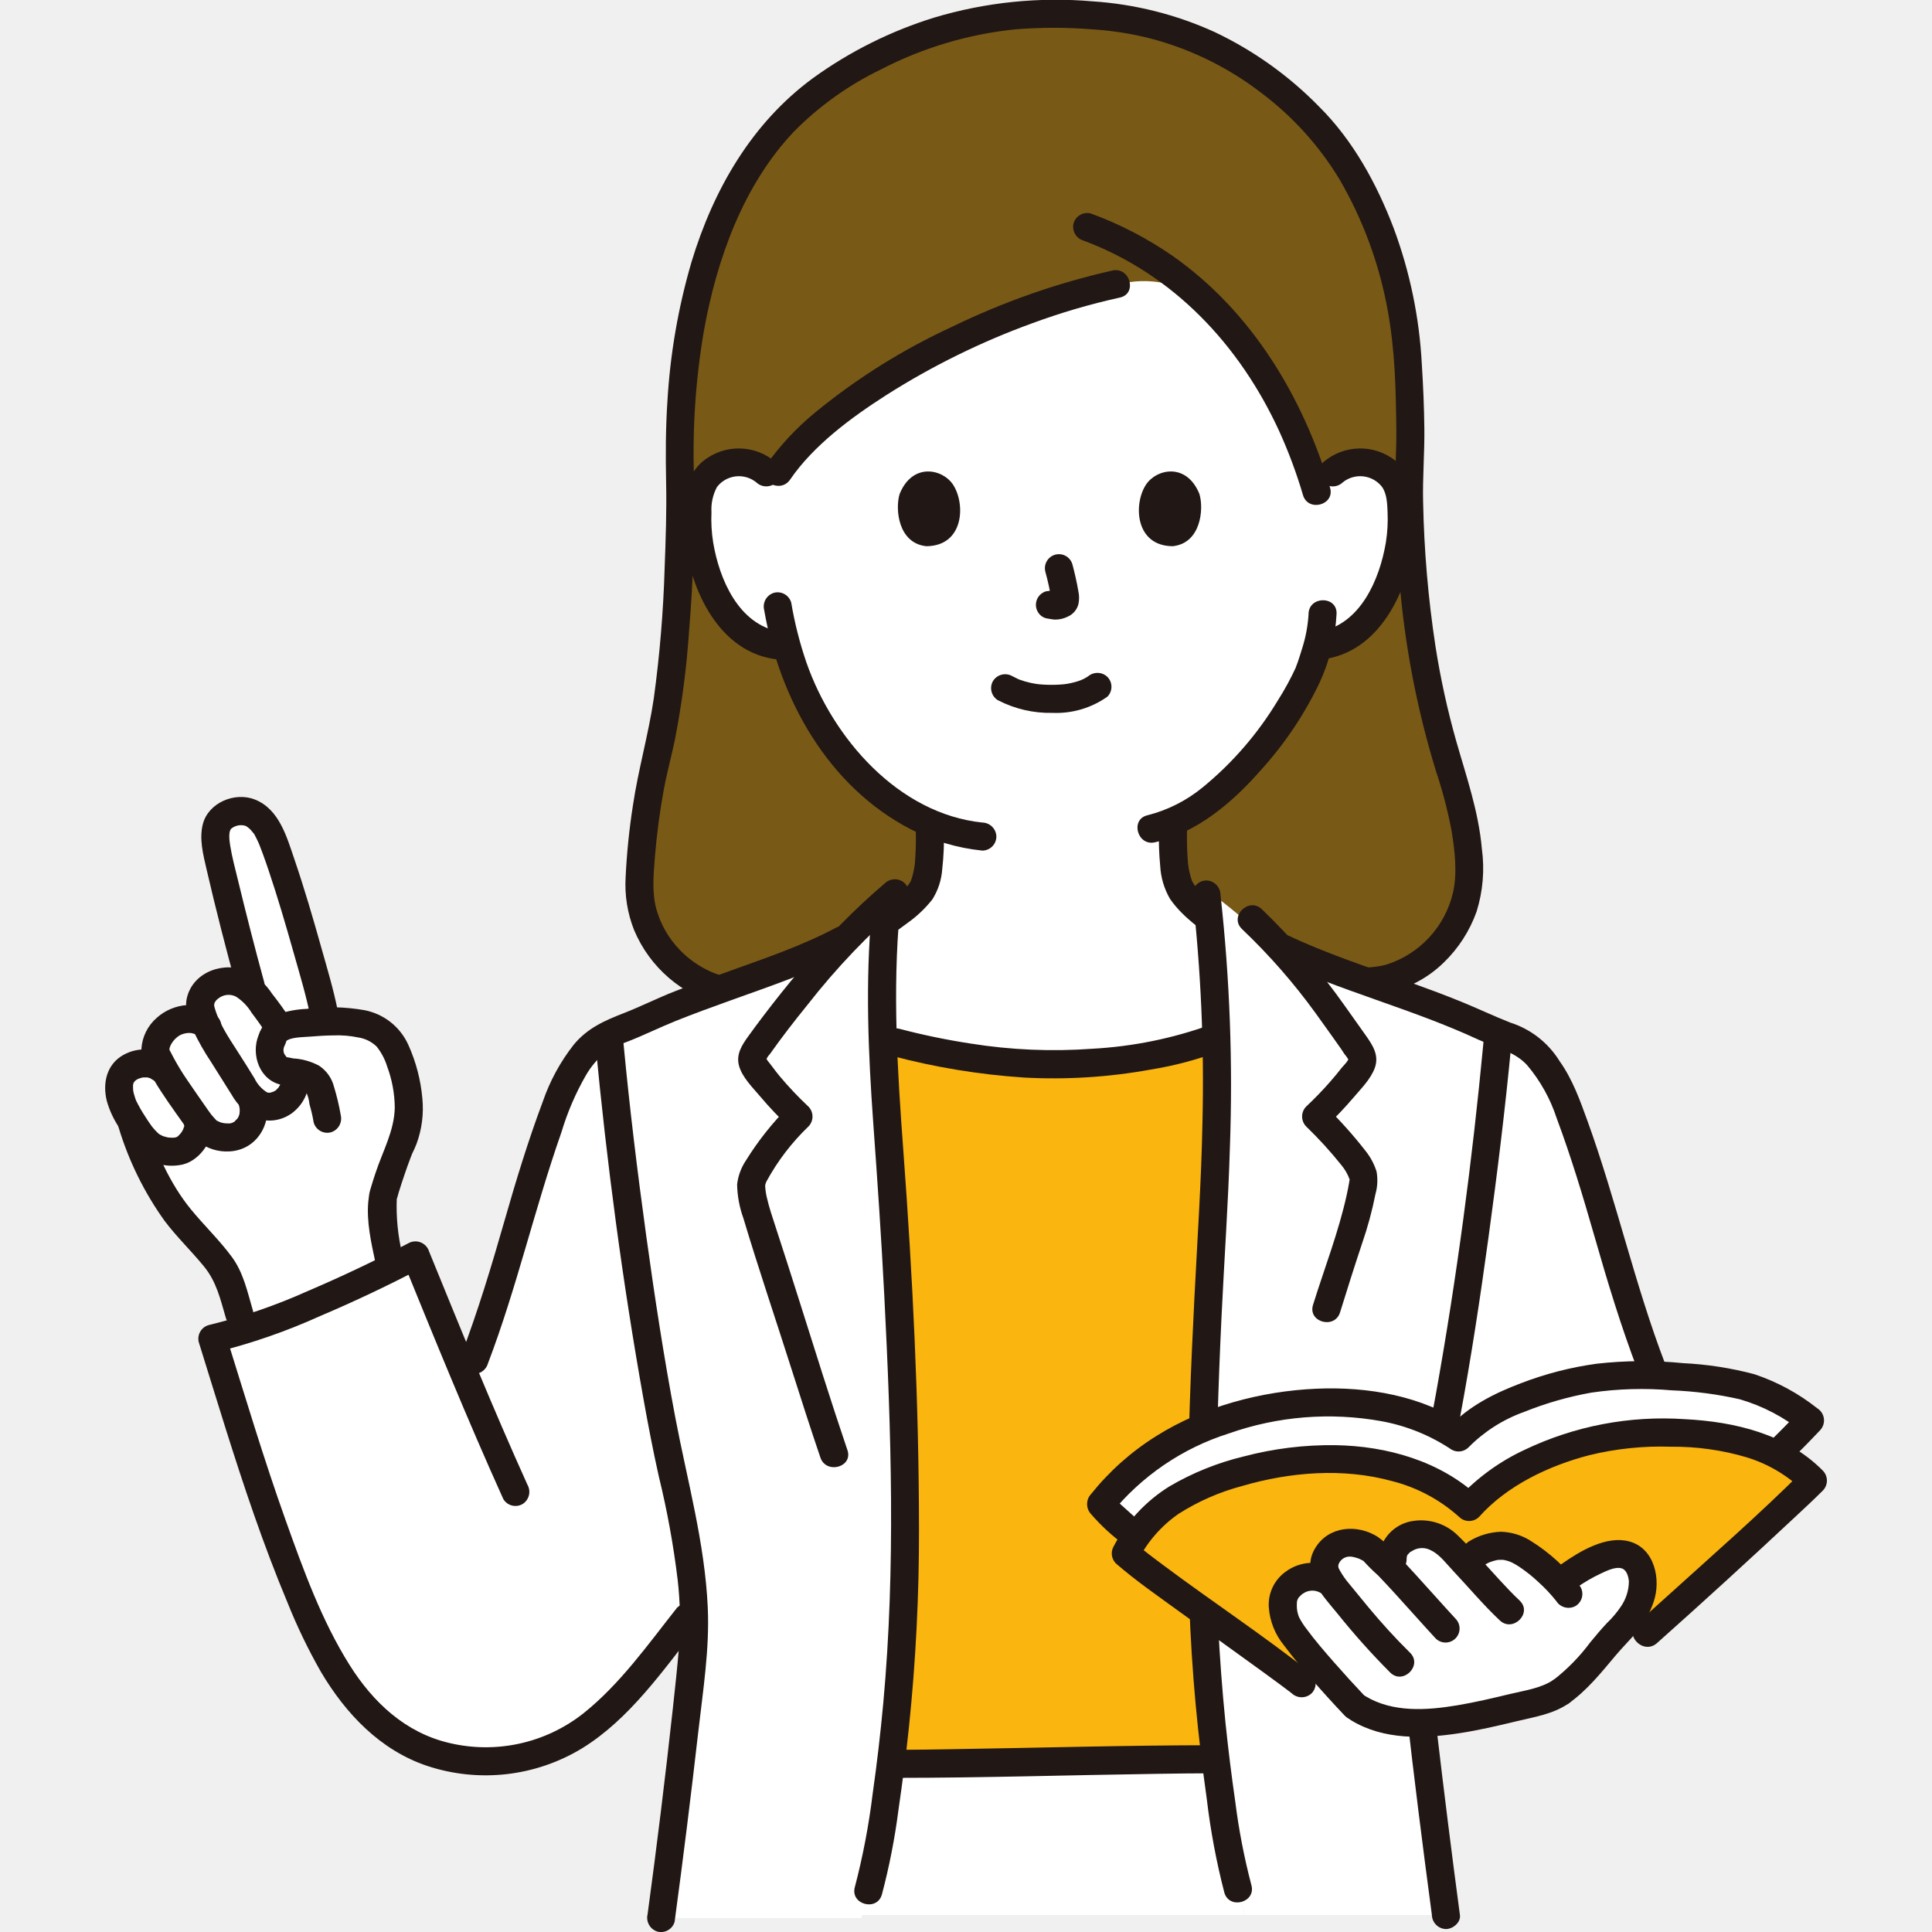
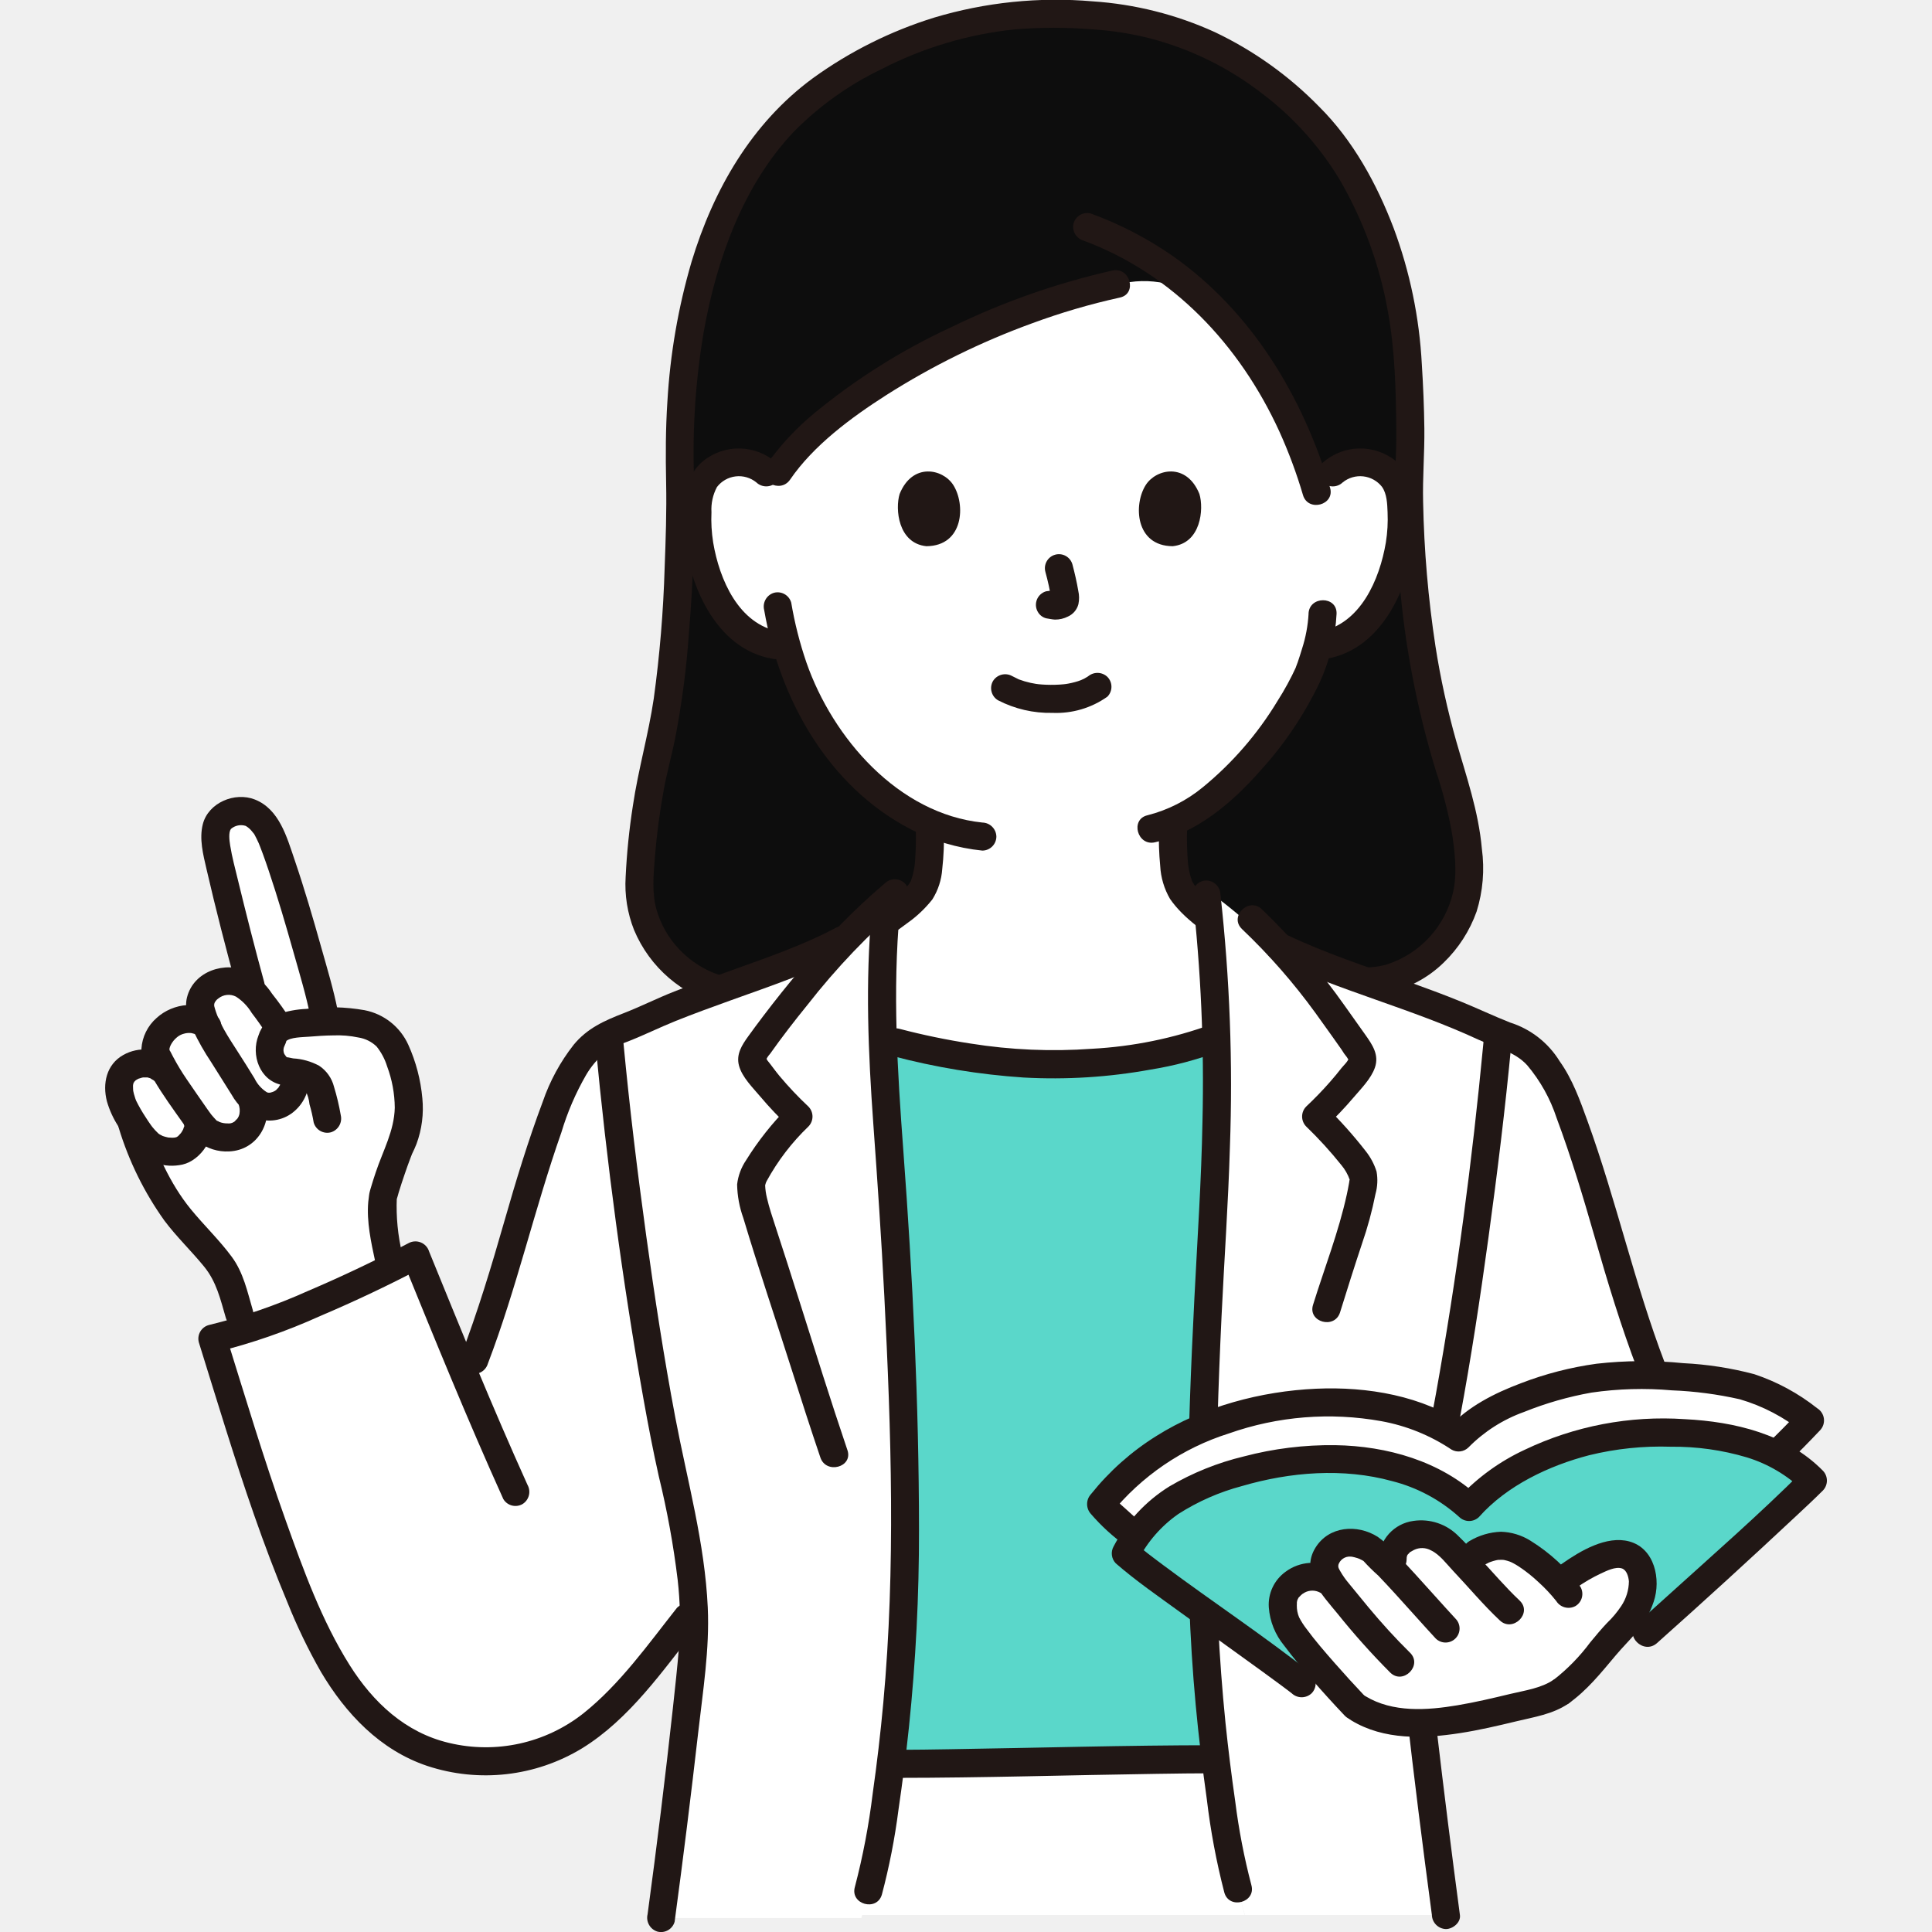
<svg xmlns="http://www.w3.org/2000/svg" width="800px" height="800px" viewBox="-18 0 330.673 330.673" fill="#000000">
  <g id="SVGRepo_bgCarrier" stroke-width="0" />
  <g id="SVGRepo_tracerCarrier" stroke-linecap="round" stroke-linejoin="round" />
  <g id="SVGRepo_iconCarrier">
    <defs>
-       <style>.a{fill:#ffffff;}.b{fill:#fbb50f;}.c{fill:#795916;}.d{fill:#211715;}.e{fill:#fbb50f;}</style>
+       <style>.a{fill:#ffffff;}.b{fill:#5AD7CA;}.c{fill:#0d0d0d;}.d{fill:#211715;}.e{fill:#5AD7CA;}</style>
    </defs>
    <path class="a" d="M37.116,171.962c-1.664-6.835-7.615-27.99-9.737-30.7-1.451-1.851-3.169-3.277-6.355-1.918-2.731,1.166-2.288,4.318-1.772,6.925.569,2.869,3.952,16.41,5.923,23.45a5.4,5.4,0,0,0-6.133-1.4c-2.166.989-3,2.836-2.759,4.17l.465,2.553a5.237,5.237,0,0,0-5.067.024c-1.872,1-3.757,3.684-2.835,5.619l1.236,2.594-.386-.317c-2.376-1.955-6.5-.751-7.174,1.854-.515,2,.354,4.361,1.467,6.19.133.217.274.45.424.693.138.428.217.67.217.67,1.509,4.674,4.448,11.817,8.851,16.907,2.043,2.359,4.4,4.7,6.256,7.232,2.393,3.269,2.465,7.006,4.167,11.074a192.018,192.018,0,0,0,25.005-10.58l-.372-1.719c-.706-3.255-1.483-7.486-1.022-10.244a69.771,69.771,0,0,1,3.11-9.122,16.888,16.888,0,0,0,1.3-7.63c-.326-2.965-1.094-7.206-3.3-10.3a5.976,5.976,0,0,0-1.609-1.519,1.473,1.473,0,0,0-.226-.136,8.273,8.273,0,0,0-1.836-.823q-.38-.121-.786-.217c-.136-.036-.271-.063-.407-.09a3.335,3.335,0,0,0-.389-.081c-.2-.046-.4-.073-.6-.1l-.389-.054c-.027,0-.063-.009-.1-.009a29.164,29.164,0,0,0-4.556-.118l-.248-1.265C37.413,173.218,37.287,172.666,37.116,171.962Z" />
    <path class="a" d="M191.684,312.861c-.572-3.729-1.126-7.627-1.629-11.753h-.232c-10.074,0-46.223.784-54.223.784l-1.148-.039c-.674,5.387-1.433,10.387-2.2,15.131-.423,2.028-.952,4.286-1.622,6.632l-1.2,4.15h65.592c-.63-2.441-1.156-4.484-1.156-4.484-.635-2.222-1.129-4.357-1.535-6.3Q192.007,314.955,191.684,312.861Z" />
    <path class="b" d="M143.478,301.808c-3.481.051-6.257.083-7.878.083l-1.157.026a314.354,314.354,0,0,0,2.448-39.864c0-21.785-1.27-43.182-1.817-52.513-.649-11.207-1.677-21.3-2.027-31.648l2.3.519a115.013,115.013,0,0,0,26.247,3.771c8.37.021,20.279-1.3,28.455-4.554l.135-.046c.257,10.642-.046,21.3-.653,31.958-.547,9.331-1.817,30.728-1.817,52.513a315.644,315.644,0,0,0,2.341,39.049l-.228.005C181.79,301.107,157.177,301.606,143.478,301.808Z" />
    <path class="c" d="M209.038,166.777c13.516,5.212,24.482-6.9,24.4-17.073a53.074,53.074,0,0,0-2.92-17.022c-2.405-7.486-7.064-22.695-7.4-49.868.669-7.649-.026-18.7-.329-22.945-1.048-14.721-7.63-31.161-17.1-40.3A57.919,57.919,0,0,0,185.246,6.137C178.662,3.6,172.54,2.38,160.987,2.38c-18.941,0-35.8,9.758-43.282,16.92C105.294,31.182,97.421,52.886,98.414,82.814c0,21.81-1.658,37.541-3.986,46.48a112.018,112.018,0,0,0-2.993,22.525c-.085,10.17,10.162,21.324,25.273,17.877Z" />
    <path class="a" d="M138.452,153.909a7.1,7.1,0,0,0,1.643-2.166c1.266-3.141,1.037-7.406,1.046-10.9A41.517,41.517,0,0,1,126.031,129a49.161,49.161,0,0,1-9.368-18.285l-1.847-.285a12.166,12.166,0,0,1-5.663-2.553,18.367,18.367,0,0,1-4.751-6.234,28.91,28.91,0,0,1-2.947-15.321,9.637,9.637,0,0,1,1.01-3.88,6.819,6.819,0,0,1,4.905-3.261,6.89,6.89,0,0,1,6.915,3.1c7.7-13.317,35.555-28.679,58.761-33.663,0,0,.873-.132,2.3-.333A17.247,17.247,0,0,1,190.222,53.4c8.62,9.031,13.872,20.065,16.938,30.139,1.707-1.545,2.951-2.668,2.951-2.668a7.222,7.222,0,0,1,5.781-1.691A6.819,6.819,0,0,1,220.8,82.44a9.637,9.637,0,0,1,1.01,3.88,28.91,28.91,0,0,1-2.947,15.321,18.379,18.379,0,0,1-4.751,6.234,12.165,12.165,0,0,1-5.664,2.553l-.97.151c-.464,1.739-.986,3.2-1.243,3.982-1.694,4.6-11.394,20.833-23.463,26.064.014,3.53-.242,7.923,1.056,11.118.87,2.15,4.95,5.34,9.24,8.24,0,0,7.387,5.131,6.165,9.687-1.327,4.947-9.185,7.958-9.185,7.958-8.176,3.252-20.085,4.575-28.455,4.554a115.013,115.013,0,0,1-26.247-3.771s-9.493-2.9-10.669-7.186c-1.889-6.888,5.741-11.452,5.741-11.452A50.276,50.276,0,0,0,138.452,153.909Z" />
    <path class="d" d="M211.808,82.567a4.741,4.741,0,0,1,6.723.751c.856,1.206.905,2.926.96,4.348a25.489,25.489,0,0,1-.293,5.185c-1.064,6.324-4.352,14.037-11.391,15.263a2.42,2.42,0,0,0-1.676,2.952,2.455,2.455,0,0,0,2.952,1.677c9.7-1.69,14.337-12.729,15.116-21.485.374-4.209.254-9.45-3.3-12.354a9.684,9.684,0,0,0-12.484.269,2.42,2.42,0,0,0,0,3.394,2.45,2.45,0,0,0,3.394,0Z" />
    <path class="d" d="M205.971,105.05a24,24,0,0,1-1.123,6c-.228.768-.479,1.529-.734,2.288-.084.25-.549,1.415-.242.727a48.236,48.236,0,0,1-3.22,5.913A57.613,57.613,0,0,1,187.9,134.717a24.3,24.3,0,0,1-9.5,4.82c-3.008.694-1.735,5.323,1.276,4.628,7.226-1.667,13.287-6.841,18.067-12.287a62.164,62.164,0,0,0,10.119-15.05,32.049,32.049,0,0,0,2.9-11.778c.106-3.09-4.695-3.086-4.8,0Z" />
    <path class="d" d="M114.848,79.173a9.685,9.685,0,0,0-12.485-.269c-3.554,2.9-3.675,8.144-3.3,12.354.779,8.758,5.413,19.8,15.115,21.485a2.47,2.47,0,0,0,2.953-1.677,2.421,2.421,0,0,0-1.677-2.952c-7.035-1.225-10.331-8.939-11.39-15.263a25.557,25.557,0,0,1-.293-5.185,8.132,8.132,0,0,1,.943-4.311,4.729,4.729,0,0,1,6.74-.788,2.464,2.464,0,0,0,3.394,0,2.421,2.421,0,0,0,0-3.394Z" />
    <path class="d" d="M112.793,104.416c2.643,15.236,10.922,30.169,25.051,37.5a34.142,34.142,0,0,0,12.292,3.668,2.415,2.415,0,0,0,2.4-2.4,2.454,2.454,0,0,0-2.4-2.4c-14.387-1.5-25.6-14.44-30.115-27.4a64.709,64.709,0,0,1-2.6-10.248,2.42,2.42,0,0,0-2.953-1.676,2.455,2.455,0,0,0-1.676,2.952Z" />
    <path class="d" d="M116.07,167.382c-6.412,1.412-13.156-.018-17.769-4.854a16.326,16.326,0,0,1-3.982-7.012c-.736-2.736-.477-5.761-.233-8.795a115.335,115.335,0,0,1,1.524-11.564c.52-2.832,1.288-5.6,1.874-8.416a148.336,148.336,0,0,0,2.455-18.759,255.675,255.675,0,0,0,.842-26.315A123.675,123.675,0,0,1,102.463,56.7c2.213-12.362,6.762-25.046,15.435-34.19A53.791,53.791,0,0,1,132.845,11.85a64.174,64.174,0,0,1,22.876-6.823,81.967,81.967,0,0,1,13.295,0,53.853,53.853,0,0,1,9.719,1.513,53.222,53.222,0,0,1,19.245,9.435,52.549,52.549,0,0,1,13.264,14.689,68.912,68.912,0,0,1,8.29,22.576c1.237,6.7,1.39,13.711,1.454,20.511.038,3.993-.318,7.973-.221,11.959.108,4.451.341,8.9.726,13.335a153.4,153.4,0,0,0,6.273,32.909,77.067,77.067,0,0,1,2.633,10c.6,3.474,1.059,7.538.295,10.8a16.977,16.977,0,0,1-11.421,12.35,15.208,15.208,0,0,1-9.6-.642,2.419,2.419,0,0,0-2.952,1.676,2.452,2.452,0,0,0,1.676,2.952,19.692,19.692,0,0,0,20.693-4.327,22.769,22.769,0,0,0,5.639-8.746,24.852,24.852,0,0,0,.9-10.754c-.567-6.4-2.648-12.319-4.394-18.441a137.659,137.659,0,0,1-3.541-16.176,187.707,187.707,0,0,1-2.119-24.7c-.107-4.2.26-8.386.211-12.589-.043-3.681-.2-7.36-.434-11.033a78.487,78.487,0,0,0-4.816-23.269c-2.9-7.61-6.957-15.04-12.781-20.821A62.38,62.38,0,0,0,189.932,5.5,60.009,60.009,0,0,0,169.016.23,72.641,72.641,0,0,0,141.85,3.023a71.49,71.49,0,0,0-20.7,10.345c-10.51,7.705-17.051,19.114-20.786,31.44a106.954,106.954,0,0,0-4.137,23.944c-.306,4.61-.309,9.214-.216,13.832.1,4.853-.067,9.731-.252,14.581a209.877,209.877,0,0,1-1.862,22.389c-.914,6.179-2.661,12.173-3.576,18.352a114.176,114.176,0,0,0-1.238,12.169,21.1,21.1,0,0,0,1.444,9.108,22.045,22.045,0,0,0,14.966,12.859,25.993,25.993,0,0,0,11.857-.032c3.015-.664,1.739-5.292-1.276-4.628Z" />
    <path class="d" d="M172.408,46.3a126.6,126.6,0,0,0-27.469,9.637,108.71,108.71,0,0,0-23.377,14.628,45.906,45.906,0,0,0-8.471,9.093c-1.748,2.556,2.41,4.96,4.145,2.422,3.982-5.824,10.407-10.594,16.475-14.47a128.2,128.2,0,0,1,24.9-12.261,114.521,114.521,0,0,1,15.069-4.421c3.018-.654,1.741-5.283-1.276-4.628Z" />
    <path class="d" d="M167.429,41.172c15.385,5.727,26.759,17.9,33.519,32.63a83.721,83.721,0,0,1,4.068,10.94c.883,2.952,5.517,1.694,4.628-1.276-4.669-15.611-13.414-30.144-26.9-39.638a61.649,61.649,0,0,0-14.04-7.285,2.422,2.422,0,0,0-2.953,1.677,2.452,2.452,0,0,0,1.676,2.952Z" />
    <path class="d" d="M180.365,141.863a50.393,50.393,0,0,0,.21,6.337,12.509,12.509,0,0,0,1.69,5.667c2.372,3.424,6.2,5.888,9.589,8.188a2.4,2.4,0,0,0,2.422-4.144c-1.614-1.095-3.218-2.214-4.728-3.45-.661-.541-1.308-1.1-1.921-1.7-.268-.26-.53-.526-.781-.8-.127-.14-.25-.283-.371-.428-.245-.293.265.433-.066-.09-.144-.23-.29-.451-.413-.694-.131-.259.131.389,0-.037-.072-.226-.153-.448-.218-.676a13.9,13.9,0,0,1-.45-2.294,53.655,53.655,0,0,1-.158-5.88c.02-3.089-4.78-3.093-4.8,0Z" />
    <path class="d" d="M138.745,142.073a51.44,51.44,0,0,1-.165,5.757,14.125,14.125,0,0,1-.482,2.362c-.066.222-.142.439-.219.658.054-.152.136-.232.017-.045-.085.133-.548.818-.212.393-2.189,2.771-5.511,4.655-8.48,6.5a2.4,2.4,0,0,0,2.422,4.144c1.939-1.206,3.853-2.459,5.668-3.846a20.629,20.629,0,0,0,4.277-4.045,11.192,11.192,0,0,0,1.7-5.211,48.078,48.078,0,0,0,.277-6.67c-.02-3.088-4.82-3.095-4.8,0Z" />
    <path class="a" d="M97.437,279.587c-4.185,5.342-9.82,12.425-15.01,16.218a29,29,0,0,1-25.071,4.6C46,297.421,39.533,287.4,34.808,276.653c-6.8-15.472-11.642-32.091-16.467-47.541,9.679-2.1,25.106-9.164,34.788-14.265,3.042,7.462,5.794,14.279,8.729,21.288,7.887-19.607,8.768-29.757,15.875-48.312a25.168,25.168,0,0,1,5.239-8.551c2.252-2.413,5.742-3.087,8.714-4.523,9.661-4.666,25.174-8.842,34.581-13.879l.93-.5c2.207-2.317,4.441-4.49,6.6-6.361-2.126,19.936.147,36.047,1.275,55.529.547,9.331,1.817,30.728,1.817,52.513a324.491,324.491,0,0,1-4.64,54.93c-.423,2.028-.952,4.286-1.622,6.632l-1.2,4.668c-15.427,0-34.277,0-34.277,0,2.611-19.315,5.667-45.577,5.667-49.74q0-1.56-.068-3.146C99.809,276.551,98.688,277.991,97.437,279.587Z" />
    <path class="a" d="M230.527,173.388c-9.987-3.982-23.754-8.172-31.593-12.37,0,0-.057-.03-.162-.092a88.629,88.629,0,0,0-10.387-8.693c2.342,19.034,2.231,38.173,1.142,57.307-.547,9.331-1.817,30.728-1.817,52.513a326.652,326.652,0,0,0,4.622,54.93c.406,1.94.9,4.075,1.535,6.3l1.2,4.484h34.4c-2.558-19.157-5.69-45.108-5.69-49.218l40.856-44.6c-6.7-17.506-7.882-27.549-14.587-45.055a25.226,25.226,0,0,0-5.253-8.573c-2.257-2.419-5.756-3.095-8.735-4.534C234.428,175,232.556,174.2,230.527,173.388Z" />
    <path class="d" d="M134.705,180.725a118.212,118.212,0,0,0,22.5,3.7,92.763,92.763,0,0,0,21.74-1.362,60.239,60.239,0,0,0,11.739-3.119,2.473,2.473,0,0,0,1.676-2.953,2.418,2.418,0,0,0-2.952-1.676,70.927,70.927,0,0,1-20.5,4.187,90.314,90.314,0,0,1-20.782-.893,118.009,118.009,0,0,1-12.14-2.512c-2.989-.792-4.264,3.837-1.276,4.629Z" />
    <path class="d" d="M125.056,158.8c-5.714,3.034-11.892,5.135-17.964,7.319-3.236,1.164-6.475,2.322-9.676,3.58-2.927,1.15-5.741,2.572-8.667,3.711C85.424,174.7,82.5,176,80.185,178.82a33.29,33.29,0,0,0-5.288,9.74c-2.506,6.686-4.581,13.506-6.545,20.366-2.239,7.822-4.581,15.594-7.484,23.2a2.42,2.42,0,0,0,1.677,2.953A2.454,2.454,0,0,0,65.5,233.4c4.951-12.973,7.993-26.527,12.593-39.612a46.131,46.131,0,0,1,4.22-9.8A14.629,14.629,0,0,1,85.5,180.2a15.439,15.439,0,0,1,3.809-1.884c2.824-1.093,5.531-2.444,8.34-3.573,3.1-1.246,6.241-2.383,9.383-3.514,6.9-2.485,13.956-4.837,20.45-8.285,2.73-1.45.307-5.594-2.422-4.145Z" />
    <path class="d" d="M72.286,254.147c-5.95-13.172-11.388-26.555-16.842-39.938a2.447,2.447,0,0,0-3.526-1.434q-8.433,4.434-17.211,8.18a97.906,97.906,0,0,1-17,5.843,2.421,2.421,0,0,0-1.676,2.952c3.081,9.873,6.05,19.785,9.462,29.551,1.762,5.041,3.641,10.043,5.706,14.968a95.607,95.607,0,0,0,5.739,11.9c4.238,7.148,10.143,13.387,18.187,16.079a31.791,31.791,0,0,0,26.493-3.01c8.123-5,13.836-13.311,19.65-20.665a2.477,2.477,0,0,0,0-3.394,2.416,2.416,0,0,0-3.394,0c-4.954,6.266-9.754,13.081-16.052,18.093a26.955,26.955,0,0,1-22.943,5.044c-7.492-1.756-13.02-6.944-17.032-13.317-4.794-7.616-7.926-16.318-10.941-24.751-3.746-10.481-6.931-21.15-10.247-31.772l-1.676,2.952a102.811,102.811,0,0,0,17.782-6.17q8.956-3.8,17.58-8.336l-3.526-1.435c5.61,13.766,11.205,27.535,17.326,41.084a2.417,2.417,0,0,0,3.284.861,2.456,2.456,0,0,0,.861-3.283Z" />
    <path class="d" d="M39.8,172.944c-.721-3.615-1.8-7.184-2.8-10.73-1.423-5.068-2.9-10.129-4.6-15.111-1.309-3.834-2.606-8.614-6.778-10.261-3.431-1.354-7.967.541-8.908,4.219-.643,2.514.057,5.2.627,7.671,1.592,6.9,3.36,13.765,5.234,20.591.817,2.975,5.449,1.712,4.628-1.276-1.592-5.8-3.075-11.637-4.494-17.485-.47-1.936-1-3.882-1.312-5.851-.15-.938-.3-2.24.125-2.831a2.632,2.632,0,0,1,2.532-.522,3.757,3.757,0,0,1,1.045.9c.117.129.545.7.253.271a3.254,3.254,0,0,1,.19.288c.261.481.5.966.724,1.467.167.375-.183-.47.042.1.065.166.133.33.2.5.167.425.328.853.486,1.281.338.921.659,1.849.972,2.779,1.558,4.629,2.936,9.32,4.263,14.02,1.049,3.717,2.188,7.459,2.944,11.251a2.4,2.4,0,1,0,4.629-1.276Z" />
    <path class="d" d="M2.315,193.011a54.543,54.543,0,0,0,7.84,15.928c2.081,2.768,4.591,5.163,6.776,7.843,2.131,2.613,2.782,5.575,3.71,8.74.867,2.958,5.5,1.7,4.629-1.276-.925-3.154-1.605-6.428-3.595-9.125-2.135-2.894-4.738-5.37-7.009-8.147-3.594-4.395-5.976-9.877-7.722-15.239-.953-2.924-5.589-1.673-4.629,1.276Z" />
    <path class="d" d="M40.318,190.835a40.211,40.211,0,0,0-1.148-4.818,6.111,6.111,0,0,0-2.557-3.615,10.643,10.643,0,0,0-4.424-1.249c-.378-.054-.764-.185-1.154-.208s-.252-.1-.054.033c.428.279-.255-.4-.338-.62a1.617,1.617,0,0,1-.043-1.133c.035-.129.593-1.247.34-1,.744-.72,2.911-.7,3.913-.787,1.4-.116,2.8-.209,4.2-.223a17.253,17.253,0,0,1,4.278.355,5.749,5.749,0,0,1,3.126,1.546,10.271,10.271,0,0,1,1.8,3.4,20.682,20.682,0,0,1,1.311,7.076c-.093,3.969-2.021,7.345-3.268,11.087-.3.907-.6,1.817-.865,2.737-.076.266-.156.533-.21.8s-.073.521-.108.782c.1-.752-.068.488-.087.706-.3,3.392.483,6.922,1.192,10.22.649,3.018,5.277,1.741,4.629-1.276a34.85,34.85,0,0,1-.936-9.606c-.022.367-.15.61.019.113.116-.34.2-.7.3-1.042.329-1.082.687-2.156,1.054-3.226.316-.92.639-1.837.986-2.745.077-.2.157-.4.235-.6.235-.6-.209.426.028-.071.265-.556.535-1.108.751-1.685a17.573,17.573,0,0,0,1-7.8,28.4,28.4,0,0,0-2.4-9.153A10.393,10.393,0,0,0,44.4,172.9a32.911,32.911,0,0,0-9.987-.221,17.542,17.542,0,0,0-4.823.9,5.807,5.807,0,0,0-3.341,3.62c-1.347,3.373.221,7.793,4.043,8.5,1.06.2,3.206.067,3.971.935a6.379,6.379,0,0,1,.71,2.373,26.165,26.165,0,0,1,.716,3.115,2.416,2.416,0,0,0,2.952,1.677,2.463,2.463,0,0,0,1.676-2.953Z" />
    <path class="d" d="M13.528,192.657c.112.4.023-.515.013.038-.011.573.128-.31-.008.092-.053.157-.33.768-.053.258-.118.216-.22.438-.352.647-.065.1-.144.2-.206.309.015-.026.277-.3.093-.12-.149.148-.277.317-.429.464-.014.013-.209.226-.257.233.006,0,.485-.306.089-.078-.067.038-.136.08-.2.122-.444.292.108-.049.109-.032s-.772.208-.4.119c.327-.077-.067,0-.159.009s-.2.009-.3.01c-.122,0-.937-.07-.373.011a6.557,6.557,0,0,1-.808-.171c-.132-.036-.261-.081-.393-.121-.036-.012-.355-.134-.092-.027.238.1-.334-.178-.427-.234-.111-.066-.216-.139-.324-.211.075.05.361.322.057.028-.187-.181-.375-.358-.551-.55s-.315-.371-.475-.555c-.242-.277.194.279-.022-.028-.064-.089-.131-.176-.2-.265-.342-.475-.664-.963-.977-1.457a25.2,25.2,0,0,1-1.58-2.754c-.03-.064-.161-.424-.028-.067-.041-.109-.082-.217-.12-.326-.089-.254-.169-.51-.236-.77-.038-.147-.064-.3-.1-.444-.023-.087-.066-.47-.019-.027-.031-.293-.017-.585-.035-.877-.006-.1.049-.476-.024-.006.016-.105.038-.211.063-.314a3.226,3.226,0,0,0,.09-.322c.03-.247-.05.23-.1.225,0,0,.129-.23.144-.263.152-.323.03.184-.113.117.006,0,.4-.412.425-.441.264-.266-.105.131-.117.085a1.829,1.829,0,0,1,.266-.172c.092-.055.19-.1.281-.156.363-.221-.317.066-.052.013.212-.042.419-.142.631-.192.108-.026.22-.038.326-.067.281-.076-.581.016-.056.018.223,0,.447,0,.67,0,.39,0-.145-.018-.138-.025.024-.025.29.06.329.069.108.027.214.067.323.094.405.1-.22-.178-.028-.019.124.1.8.518.3.133a2.465,2.465,0,0,0,3.394,0c.794-.865,1.054-2.566,0-3.4a7.4,7.4,0,0,0-8.269-.7C.215,182.182-.489,185.455.3,188.507a16,16,0,0,0,1.959,4.277A29.77,29.77,0,0,0,4.9,196.537a8.542,8.542,0,0,0,8.359,2.778c3.159-.738,5.8-4.753,4.9-7.934a2.4,2.4,0,0,0-4.628,1.276Z" />
    <path class="d" d="M19.185,173.99c-2.734-3-7.595-2.311-10.363.223a7.643,7.643,0,0,0-2.617,5.294C6.2,181.43,7.4,183.225,8.342,184.83c1.5,2.56,3.3,5.02,5.017,7.449a16.366,16.366,0,0,0,2.578,3.123,7.851,7.851,0,0,0,5.281,1.67c4.8-.206,7.478-4.9,6.265-9.321-.815-2.976-5.447-1.712-4.628,1.276a4.535,4.535,0,0,1,.165.772c.012.145.008.291.007.436,0,.031-.06.469-.007.178a2.057,2.057,0,0,1-.536,1.224c.223-.3-.21.183-.285.264-.18.194.044-.011.085-.042-.079.06-.163.114-.246.167a1.607,1.607,0,0,1-1.092.251,3.584,3.584,0,0,1-1.372-.242,1.82,1.82,0,0,0-.465-.217c-.035-.008-.324-.189.033.041.333.215-.033-.038-.095-.1-.287-.3-.556-.6-.822-.917-.17-.2.013.024.039.057-.094-.121-.185-.244-.275-.366-.165-.223-.326-.449-.486-.675-1.2-1.7-2.369-3.42-3.546-5.13a40.112,40.112,0,0,1-2.323-3.838c-.162-.3-.309-.616-.475-.917-.176-.319-.091-.056-.163-.379.059.261,0-.078,0-.068a2.533,2.533,0,0,1,.225-.662,4.124,4.124,0,0,1,1.094-1.348,2.948,2.948,0,0,1,1.192-.6,3.215,3.215,0,0,1,1.333-.09c-.254-.047.24.071.29.088.391.13-.275-.108.106.029.4.145.206.059.553.44a2.4,2.4,0,1,0,3.394-3.394Z" />
    <path class="d" d="M30.091,184.121a3.257,3.257,0,0,1-.218,1.72c.129-.3-.346.516-.2.309a4.356,4.356,0,0,0-.424.431,2.252,2.252,0,0,1-.849.389c-.411.131-.163.055-.027.037a1.9,1.9,0,0,1-.361.02.792.792,0,0,1-.356-.092,5.768,5.768,0,0,1-2.1-2.37c-.938-1.54-1.9-3.061-2.877-4.578-1.616-2.519-3.337-5.043-4.036-7.879-.009-.038-.095-.459-.027-.131.073.349.12-.276.008.025-.132.353.226-.653.029-.188a1.946,1.946,0,0,1,.749-.946,2.788,2.788,0,0,1,2.987-.29,8.515,8.515,0,0,1,2.68,2.771c.893,1.17,1.761,2.37,2.541,3.619,1.632,2.615,5.786.208,4.145-2.423a53.987,53.987,0,0,0-3.195-4.469,11.569,11.569,0,0,0-4.026-3.776c-3.964-1.849-9.4-.126-10.532,4.426-.475,1.916.275,3.856,1.039,5.589a41.5,41.5,0,0,0,3.1,5.475c1.181,1.853,2.329,3.726,3.507,5.579a9.616,9.616,0,0,0,4.533,4.133,6.517,6.517,0,0,0,6.227-1.334,7.257,7.257,0,0,0,2.482-6.047,2.45,2.45,0,0,0-2.4-2.4,2.423,2.423,0,0,0-2.4,2.4Z" />
    <path class="d" d="M199.8,164.139c11.405,5.429,23.777,8.476,35.223,13.8,2.84,1.322,6.189,1.984,8.365,4.384a27.078,27.078,0,0,1,5.041,9.042c2.465,6.614,4.5,13.362,6.446,20.145,2.226,7.781,4.561,15.509,7.452,23.074a2.469,2.469,0,0,0,2.952,1.676,2.418,2.418,0,0,0,1.676-2.952c-5.186-13.574-8.3-27.789-13.244-41.44-1.284-3.546-2.561-7.137-4.767-10.232a15.431,15.431,0,0,0-8.5-6.631c-2.8-1.109-5.518-2.4-8.309-3.541-3.065-1.252-6.176-2.389-9.29-3.513-6.919-2.5-13.975-4.791-20.627-7.958a2.466,2.466,0,0,0-3.283.861,2.421,2.421,0,0,0,.861,3.284Z" />
    <path class="d" d="M83.918,178.6c1.926,20.374,4.626,40.746,8.226,60.892.79,4.416,1.635,8.825,2.615,13.2A150.716,150.716,0,0,1,97.987,270.4a61.759,61.759,0,0,1,.25,11.251c-.293,3.6-.683,7.183-1.076,10.768q-1.936,17.64-4.324,35.228a2.484,2.484,0,0,0,1.676,2.953,2.417,2.417,0,0,0,2.952-1.677q2.187-16.194,4.04-32.433c.8-7.044,1.957-14.223,1.635-21.331-.5-11.065-3.5-21.7-5.553-32.521-1.959-10.317-3.543-20.706-4.979-31.107-1.513-10.948-2.85-21.928-3.89-32.932a2.466,2.466,0,0,0-2.4-2.4,2.417,2.417,0,0,0-2.4,2.4Z" />
    <path class="d" d="M131.2,155.981c-1.112,12.125-.6,24.247.272,36.368.711,9.831,1.385,19.658,1.885,29.5,1.176,23.152,1.947,46.454-.173,69.574q-.715,7.8-1.819,15.566a120.474,120.474,0,0,1-3.051,15.986c-.841,2.978,3.789,4.249,4.629,1.276a112.341,112.341,0,0,0,2.835-14.486c.686-4.708,1.3-9.428,1.794-14.16a321.776,321.776,0,0,0,1.719-33.8c-.008-21.635-1.077-43.29-2.68-64.863-1.015-13.653-1.864-27.29-.611-40.96a2.417,2.417,0,0,0-2.4-2.4,2.452,2.452,0,0,0-2.4,2.4Z" />
    <path class="d" d="M127.04,248.19c-2.873-8.475-5.533-17.02-8.233-25.552-1.344-4.246-2.694-8.491-4.085-12.721-.531-1.616-1.074-3.233-1.458-4.892a10.976,10.976,0,0,1-.306-2.167c-.011-.372-.024.108-.037.165a3.624,3.624,0,0,1,.1-.372,2.066,2.066,0,0,1,.2-.507,38.5,38.5,0,0,1,7.153-9.344,2.433,2.433,0,0,0,0-3.394,60.379,60.379,0,0,1-4.947-5.232c-.72-.862-1.357-1.787-2.066-2.655-.232-.285-.131-.53-.207-.211a3.838,3.838,0,0,1,.64-.927c2.017-2.852,4.157-5.619,6.359-8.329a121.036,121.036,0,0,1,16.7-17.485,2.417,2.417,0,0,0,0-3.394,2.455,2.455,0,0,0-3.394,0,113.562,113.562,0,0,0-14.438,14.749q-3.314,3.925-6.417,8.021-1.285,1.689-2.526,3.411c-1.078,1.5-2.114,3.07-1.6,5.017.525,2.008,2.4,3.82,3.7,5.37a60.223,60.223,0,0,0,4.8,5.059v-3.394a50.827,50.827,0,0,0-7.291,9.19,9.253,9.253,0,0,0-1.525,4.122,17.926,17.926,0,0,0,1.063,5.757c2.607,8.7,5.538,17.321,8.289,25.977,1.595,5.017,3.209,10.028,4.9,15.014.987,2.91,5.625,1.661,4.629-1.276Z" />
    <path class="d" d="M135.6,304.291c14.765-.006,29.534-.475,44.3-.686,3.308-.047,6.617-.1,9.926-.1,3.088,0,3.093-4.8,0-4.8-15.123.006-30.249.457-45.369.686-2.951.045-5.9.1-8.854.1-3.088,0-3.093,4.8,0,4.8Z" />
    <path class="d" d="M231.873,327.764q-2.123-15.908-3.99-31.848c-.814-7-1.96-14.115-1.6-21.183.551-10.867,3.593-21.34,5.58-31.987,1.915-10.253,3.477-20.573,4.893-30.9,1.515-11.054,2.878-22.133,3.928-33.241a2.417,2.417,0,0,0-2.4-2.4,2.452,2.452,0,0,0-2.4,2.4c-1.9,20.066-4.556,40.125-8.117,59.964-1.894,10.55-4.822,20.941-5.929,31.618a60.623,60.623,0,0,0-.279,11.3c.3,3.631.709,7.255,1.117,10.876,1.332,11.817,2.825,23.618,4.4,35.406a2.48,2.48,0,0,0,2.4,2.4c1.164,0,2.573-1.106,2.4-2.4Z" />
    <path class="d" d="M194.57,159.012a103.926,103.926,0,0,1,12.591,14.381c.966,1.327,1.916,2.665,2.864,4l1.619,2.292a8.82,8.82,0,0,0,.862,1.227c.08.079.335.689.313.178.02.469-.916,1.328-1.188,1.679-.644.83-1.319,1.637-2.011,2.427-1.286,1.469-2.648,2.866-4.069,4.205a2.436,2.436,0,0,0,0,3.394,69.438,69.438,0,0,1,6.058,6.65A8.006,8.006,0,0,1,213,201.887c.027.1.092-.321-.032.14-.018.068-.012.129-.066.441q-.171.977-.381,1.945c-1.4,6.43-3.84,12.65-5.79,18.928-.918,2.957,3.714,4.222,4.628,1.276,1.221-3.928,2.455-7.853,3.757-11.756a64.076,64.076,0,0,0,2.305-8.5,8.6,8.6,0,0,0,.184-3.849,10.852,10.852,0,0,0-1.849-3.483,75.086,75.086,0,0,0-6.808-7.621V192.8a60.367,60.367,0,0,0,4.657-4.887c1.292-1.524,3.06-3.269,3.723-5.2.754-2.189-.453-3.916-1.665-5.633-1.151-1.63-2.3-3.262-3.464-4.882a114.878,114.878,0,0,0-14.232-16.585c-2.241-2.125-5.642,1.264-3.394,3.394Z" />
    <path class="d" d="M196.181,322.642a110.5,110.5,0,0,1-2.764-14.317q-.969-6.715-1.669-13.467a325.272,325.272,0,0,1-1.637-33.8c.022-11.946.4-23.889.966-35.82.458-9.614,1.143-19.217,1.427-28.838a295.018,295.018,0,0,0-1.615-43.305,2.473,2.473,0,0,0-2.4-2.4,2.415,2.415,0,0,0-2.4,2.4,286.5,286.5,0,0,1,1.722,38.843c-.185,10.107-.876,20.187-1.386,30.28-1.168,23.162-1.919,46.469.226,69.595.5,5.389,1.149,10.761,1.9,16.12a119.683,119.683,0,0,0,3,15.987c.837,2.968,5.47,1.707,4.629-1.276Z" />
    <path class="a" d="M173.631,253.9a31.435,31.435,0,0,0-3.216,3.538,60.773,60.773,0,0,0,5.516,5.1l.54.4c3.126-4.438,7.243-7.1,12.138-9.057a56.623,56.623,0,0,1,22.84-4.1c7.718.255,16.238,2.679,21.992,8.169,4.7-5.394,13.482-9.58,20.26-11.273a61.151,61.151,0,0,1,20.5-1.09,33.149,33.149,0,0,1,11.829,3.375l.155-.154c1.2-1.139,3.6-3.537,5.636-5.695-7.374-5.576-11.509-6.408-20.2-7.254-6.617-.644-14.136-.861-20.6.755s-14.767,4.314-19.364,9.428c-5.175-3.649-12.417-5.716-20.2-5.973a56.606,56.606,0,0,0-22.84,4.1,40.853,40.853,0,0,0-9.381,5A64.526,64.526,0,0,0,173.631,253.9Z" />
    <path class="e" d="M267.278,276.933c5-4.45,20.783-19.276,25.019-23.514-3.477-3.6-10.121-7.095-18.1-7.838a61.151,61.151,0,0,0-20.5,1.09c-6.778,1.693-15.557,5.879-20.26,11.273-5.754-5.49-14.274-7.914-21.992-8.169a56.623,56.623,0,0,0-22.84,4.1c-5.9,2.357-10.666,5.739-13.937,12.014,4.522,3.954,21.288,16.84,25.993,20.574Z" />
    <path class="a" d="M245.3,267.618q-.41-.332-.827-.653c-3.546-2.739-6.118-3.168-9.761-1.132l-1.957,1.7c-1.491-1.581-2.755-2.892-3.294-3.36a6.087,6.087,0,0,0-5.841-1.312c-2.3.857-3.268,2.116-3.268,4.045l-.219,1.64c-1.221-1.293-2.321-2.406-3.16-3.158-.711-.637-4.173-2.343-6.477-.612-2.032,1.527-2.346,3.57-1.169,5.365a7.154,7.154,0,0,1,.338.642l-.516-.269a5.243,5.243,0,0,0-7.417,2.672,7.525,7.525,0,0,0,.593,4.925c1.493,2.886,8.015,10.124,11.535,13.844,8.065,5.7,20.935,1.731,31.244-.665a13.6,13.6,0,0,0,4.085-1.758c3.856-2.676,5.841-5.965,8.991-9.445a24.475,24.475,0,0,0,3.536-4.287c1.026-2,1.872-4.182,1.3-6.359a4.788,4.788,0,0,0-1.8-2.86c-1.534-1.011-3.586-.529-5.286.166a26.328,26.328,0,0,0-7,4.237A32.627,32.627,0,0,0,245.3,267.618Z" />
    <path class="d" d="M247.978,287.459c-2.194,1.508-4.99,1.865-7.525,2.476-2.986.72-5.98,1.426-9.011,1.934-5.183.87-11.071,1.282-15.741-1.561-2.646-1.611-5.06,2.539-2.423,4.145,5.6,3.408,12.392,3.144,18.634,2.175,3.24-.5,6.436-1.25,9.621-2.017,3-.723,6.27-1.222,8.867-3.007a2.461,2.461,0,0,0,.861-3.284,2.421,2.421,0,0,0-3.283-.861Z" />
    <path class="d" d="M252.506,271.6a30.7,30.7,0,0,0-8.56-7.9,10.067,10.067,0,0,0-5.055-1.533,11.274,11.274,0,0,0-5.391,1.6,2.4,2.4,0,1,0,2.423,4.145c.276-.151.794-.421.916-.474-.137.06.247-.1.29-.111.149-.053.3-.1.451-.148a6.45,6.45,0,0,1,.988-.225c-.474.063.271.011.429.014.062,0,.641.04.313.007-.288-.029.153.033.206.044a7.26,7.26,0,0,1,.845.239c.132.047.472.2.175.063.147.069.292.14.435.215.344.18.677.379,1,.59a25.792,25.792,0,0,1,3.4,2.71,26.833,26.833,0,0,1,2.991,3.191,2.477,2.477,0,0,0,3.284.861,2.416,2.416,0,0,0,.861-3.283Z" />
    <path class="d" d="M242.1,273.951c-2.468-2.322-4.679-4.956-7-7.426-1.15-1.225-2.29-2.468-3.5-3.636a8.94,8.94,0,0,0-7.685-2.576,6.885,6.885,0,0,0-5.965,6.592c-.069,3.09,4.731,3.089,4.8,0,0-.163.007-.326.022-.488-.033.252-.023.239.033-.04q.137-.4-.017-.042a3.4,3.4,0,0,1,.212-.377c-.235.367.273-.266.382-.35-.239.185.519-.275.614-.32a3.166,3.166,0,0,1,2.947.077c1.47.7,2.626,2.292,3.719,3.447,2.675,2.827,5.2,5.865,8.039,8.533,2.248,2.116,5.649-1.271,3.394-3.394Z" />
    <path class="d" d="M206.483,286.433c-8.192-6.479-16.945-12.254-25.317-18.5q-.816-.609-1.629-1.223c-.234-.178-.467-.355-.7-.534l-.333-.255c-.3-.233.429.336-.066-.052-.7-.549-1.4-1.1-2.069-1.681l.375,2.908a21.755,21.755,0,0,1,6.938-7.97,38.463,38.463,0,0,1,10.889-4.78c8.251-2.416,17.335-3.146,25.7-.845a27.1,27.1,0,0,1,11.477,6.136,2.428,2.428,0,0,0,3.394,0c4.776-5.382,12-8.792,18.872-10.572a51.588,51.588,0,0,1,13.959-1.45,43.868,43.868,0,0,1,12.991,1.818,23.977,23.977,0,0,1,9.64,5.679v-3.394c-7.481,7.465-15.488,14.452-23.321,21.544q-2.534,2.293-5.079,4.574c-2.311,2.059,1.093,5.444,3.394,3.394q11.985-10.68,23.713-21.653c1.577-1.473,3.16-2.941,4.688-4.465a2.439,2.439,0,0,0,0-3.394c-6.184-6.285-15.118-8.388-23.627-8.819a54.927,54.927,0,0,0-27.37,5.22,36.355,36.355,0,0,0-11.254,8.124h3.394c-6.578-6.17-15.76-8.76-24.622-8.894a58.39,58.39,0,0,0-15.642,1.93,46.6,46.6,0,0,0-12.737,5.133,26.738,26.738,0,0,0-9.537,10.261,2.445,2.445,0,0,0,.375,2.909c3.472,3.018,7.313,5.659,11.031,8.362,4.718,3.431,9.469,6.819,14.188,10.249q1.556,1.131,3.1,2.273.581.43,1.158.867c.088.067.68.519.364.276s.181.142.272.214a2.477,2.477,0,0,0,3.394,0,2.417,2.417,0,0,0,0-3.394Z" />
    <path class="d" d="M177.142,260.459c.613.466-.1-.094-.209-.187-.254-.214-.5-.433-.755-.653q-.822-.725-1.626-1.47a22.861,22.861,0,0,1-2.44-2.411v3.394a42.387,42.387,0,0,1,20.223-13.791,51.185,51.185,0,0,1,26.089-2.1,31.771,31.771,0,0,1,12.01,4.865,2.409,2.409,0,0,0,2.908-.375,25.344,25.344,0,0,1,9.517-6.072,58.106,58.106,0,0,1,11.527-3.307,59.365,59.365,0,0,1,13.78-.386,64.017,64.017,0,0,1,11.615,1.528,30.964,30.964,0,0,1,10.826,5.683l-.486-3.769c-1.836,1.938-3.7,3.851-5.636,5.695-2.239,2.137,1.159,5.528,3.394,3.394,1.932-1.843,3.8-3.757,5.636-5.695a2.445,2.445,0,0,0-.486-3.769,35.257,35.257,0,0,0-10.771-5.832,58.477,58.477,0,0,0-12.137-1.886,69.956,69.956,0,0,0-14.859.095,57.948,57.948,0,0,0-12.963,3.344c-4.53,1.709-9.032,3.97-12.351,7.583l2.909-.375c-7.338-5.091-16.835-6.669-25.6-6.275-9.4.421-19.325,3.043-27.333,8.089a44.406,44.406,0,0,0-11.2,9.96,2.509,2.509,0,0,0,0,3.394,33.96,33.96,0,0,0,6,5.472,2.414,2.414,0,0,0,3.283-.861,2.46,2.46,0,0,0-.861-3.284Z" />
    <path class="d" d="M210.36,268.441a7.721,7.721,0,0,0-8.333.578,6.933,6.933,0,0,0-2.864,6.089,11.616,11.616,0,0,0,2.647,6.568c1.513,2.03,3.144,3.97,4.808,5.877q2.694,3.086,5.51,6.061c2.126,2.251,5.516-1.148,3.394-3.394q-2.6-2.753-5.1-5.6c-1.651-1.877-3.446-3.96-4.744-5.747a12.374,12.374,0,0,1-1.33-2.062,5.044,5.044,0,0,1-.391-2.021c0-.067.034-.822-.005-.5.01-.081.211-.855.071-.454s.144-.231.193-.311c.3-.5-.313.306.12-.156a5.614,5.614,0,0,1,.656-.625c-.31.238.286-.155.318-.173a2.775,2.775,0,0,1,2.629.011,2.462,2.462,0,0,0,3.284-.861,2.421,2.421,0,0,0-.861-3.283Z" />
    <path class="d" d="M231.126,277.049c-2.32-2.514-4.582-5.082-6.891-7.608-1.14-1.248-2.287-2.489-3.466-3.7a17.457,17.457,0,0,0-2.958-2.7c-3.5-2.221-8.373-1.867-10.671,1.868-2.623,4.264,1.211,8.127,3.762,11.248a126.146,126.146,0,0,0,9.041,10.111c2.2,2.171,5.6-1.221,3.395-3.394-2.513-2.477-4.879-5.081-7.135-7.793-1.148-1.38-2.278-2.776-3.416-4.164a13.38,13.38,0,0,1-1.388-1.992,4.811,4.811,0,0,1-.289-.552c-.015-.046-.137-.569-.08-.319.05.215.069-.406-.008-.062a2.039,2.039,0,0,1,2.246-1.561c.441.029-.262-.055.166.019.13.022.26.053.388.085a7.1,7.1,0,0,1,.956.308c-.354-.144.27.142.391.211.092.053.191.128.288.175.383.185-.306-.339-.118-.091a32.566,32.566,0,0,0,2.559,2.534c1.029,1.075,2.039,2.169,3.042,3.269,2.275,2.49,4.5,5.021,6.792,7.5a2.4,2.4,0,0,0,3.394-3.394Z" />
    <path class="d" d="M251.809,271.756a27.658,27.658,0,0,1,4.212-2.451c.959-.445,2.46-1.2,3.549-.867.856.258,1.161,1.442,1.226,2.225a7.747,7.747,0,0,1-1.3,4.2,16.985,16.985,0,0,1-2.461,2.935c-1,1.066-1.937,2.181-2.863,3.309a33.289,33.289,0,0,1-6.192,6.355,2.467,2.467,0,0,0-.861,3.284,2.42,2.42,0,0,0,3.283.861c3.253-2.305,5.61-5.282,8.153-8.3,1.115-1.323,2.342-2.541,3.466-3.854a15.749,15.749,0,0,0,3.024-5.331c1.27-3.775.179-9.1-4.167-10.291-3.908-1.071-8.422,1.631-11.49,3.783a2.466,2.466,0,0,0-.861,3.284,2.422,2.422,0,0,0,3.284.861Z" />
    <path class="d" d="M152.815,119.856a19.354,19.354,0,0,0,9.319,2.157,15.154,15.154,0,0,0,9.4-2.771,2.412,2.412,0,0,0,0-3.394,2.462,2.462,0,0,0-3.394,0c.727-.566.157-.129-.029-.009s-.381.231-.578.334c-.163.086-.872.367-.217.125-.265.1-.526.2-.8.289a13.893,13.893,0,0,1-2.227.508c.352-.052-.081.006-.218.019q-.329.033-.657.054c-.527.034-1.055.048-1.583.045-.473,0-.946-.019-1.417-.051-.217-.015-.434-.032-.65-.054-.02,0-.8-.111-.32-.035a15.926,15.926,0,0,1-2.08-.462c-.292-.087-.576-.192-.863-.29-.616-.211.346.18-.209-.082-.357-.168-.709-.343-1.058-.528a2.451,2.451,0,0,0-3.283.861,2.426,2.426,0,0,0,.861,3.284Z" />
    <path class="d" d="M160.925,97.888a43.679,43.679,0,0,1,1.03,4.715l-.085-.638a2.885,2.885,0,0,1,.017.65l.086-.638a1.546,1.546,0,0,1-.071.293l.241-.573a1.145,1.145,0,0,1-.1.188l.375-.486a.963.963,0,0,1-.154.152l.486-.375a3.087,3.087,0,0,1-.373.2l.573-.241a2.765,2.765,0,0,1-.629.183l.638-.086a2.486,2.486,0,0,1-.591,0l.638.086c-.223-.031-.442-.085-.664-.115a1.823,1.823,0,0,0-.957-.043,1.788,1.788,0,0,0-.893.285,2.4,2.4,0,0,0-.861,3.283,2.292,2.292,0,0,0,1.435,1.1c.505.069,1,.2,1.51.22a4.824,4.824,0,0,0,2.223-.529,3.2,3.2,0,0,0,1.778-2.113,5.309,5.309,0,0,0-.022-2.279c-.257-1.519-.608-3.024-1-4.514a2.4,2.4,0,1,0-4.628,1.276Z" />
    <path class="d" d="M135.978,84.54c-.787,2.559-.274,8.445,4.573,8.946,6.407-.039,6.748-7.155,4.591-10.5C143.376,80.246,138.184,79.106,135.978,84.54Z" />
    <path class="d" d="M187.284,84.54c.787,2.559.274,8.445-4.573,8.946-6.407-.039-6.748-7.155-4.592-10.5C179.885,80.245,185.077,79.106,187.284,84.54Z" />
  </g>
</svg>
